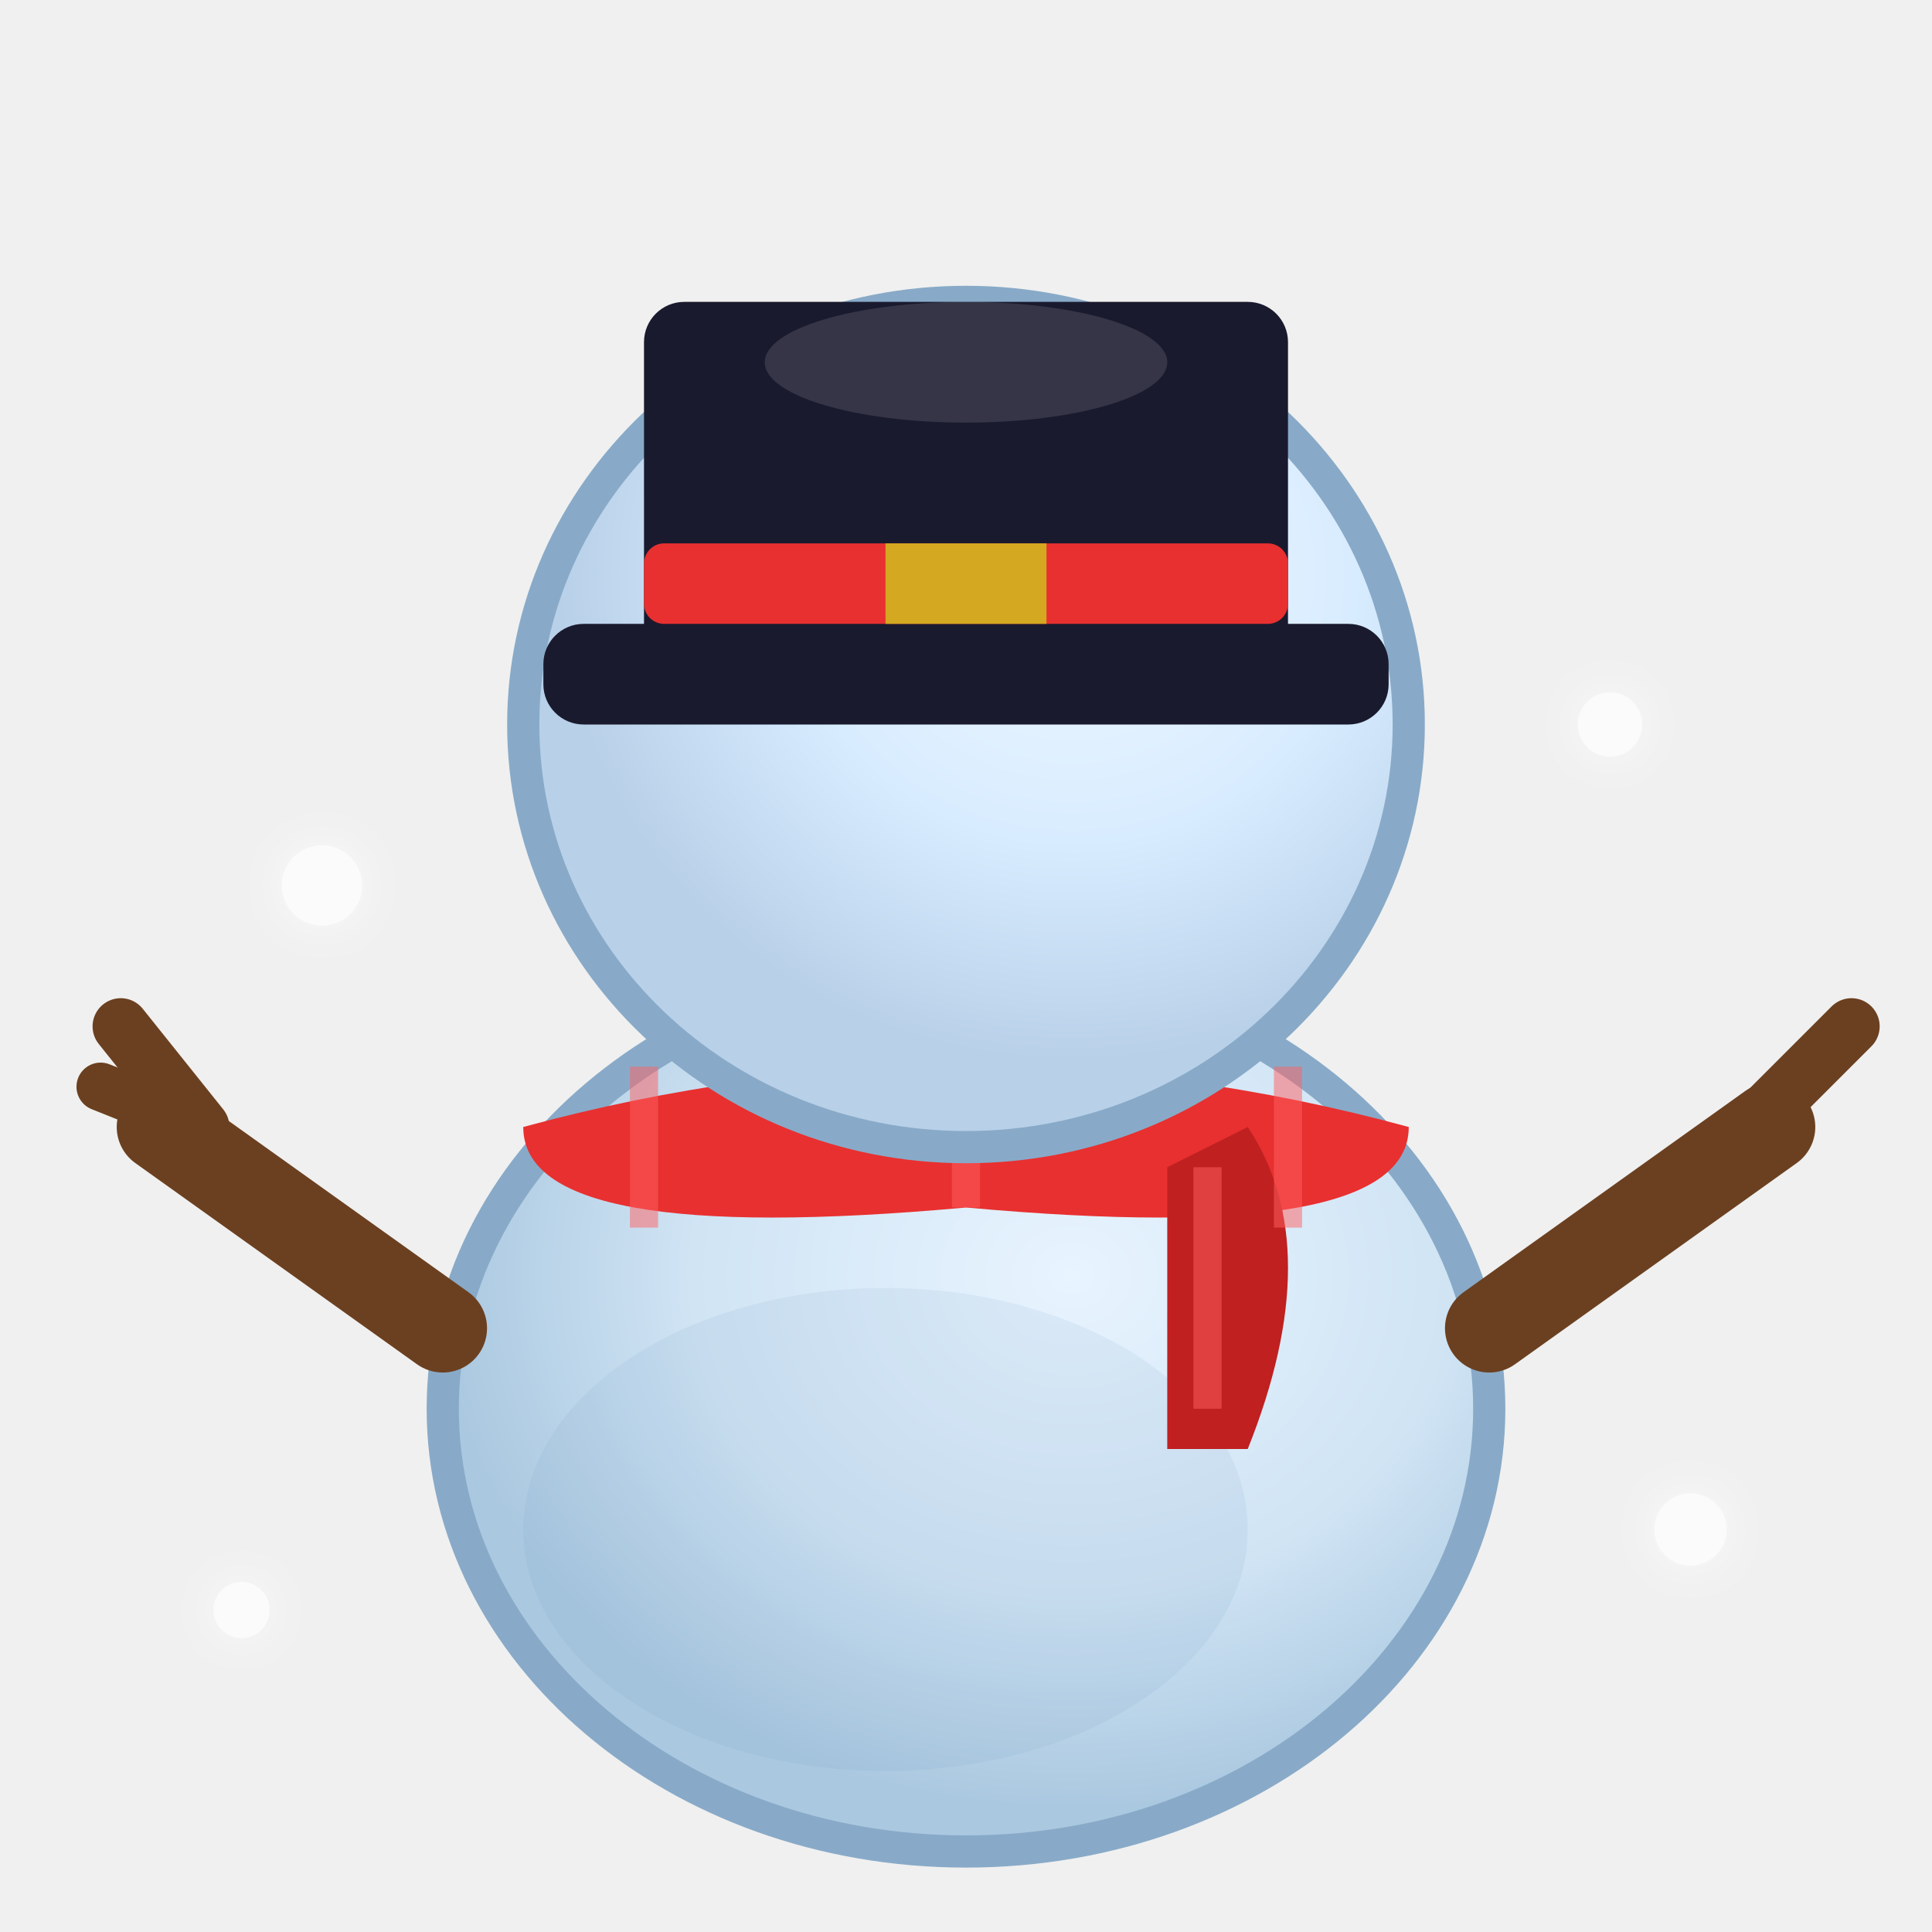
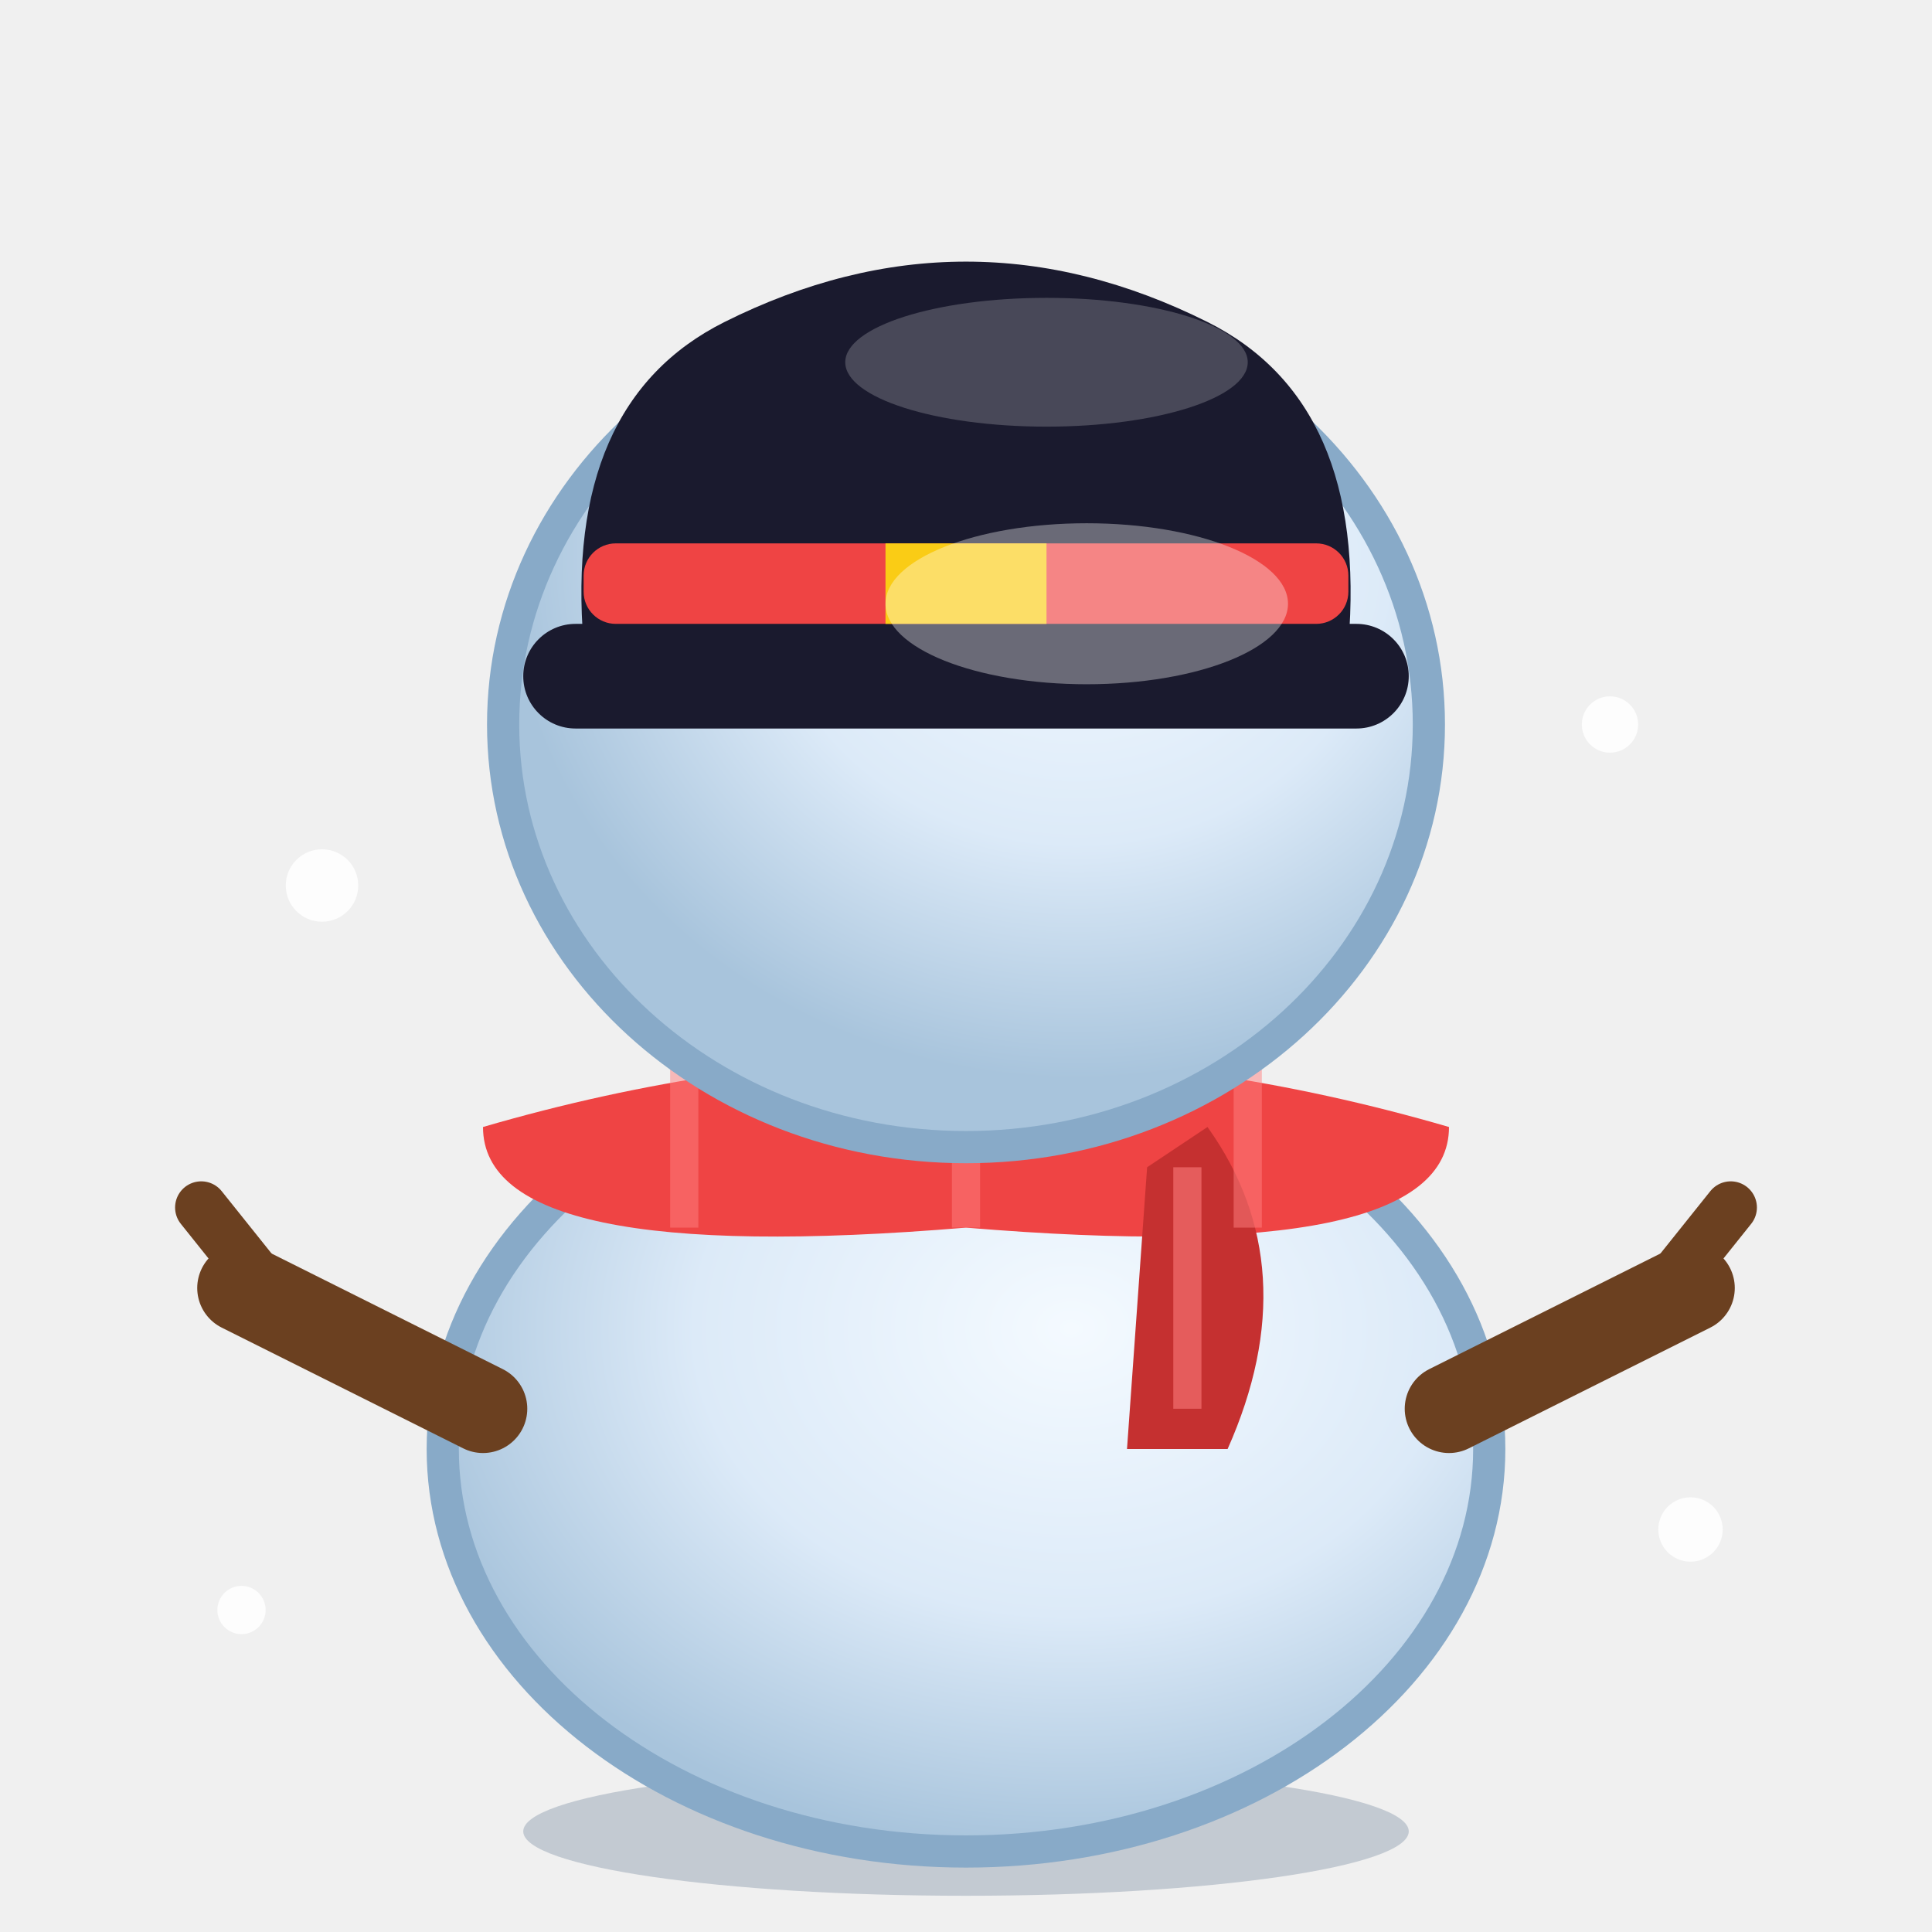
<svg xmlns="http://www.w3.org/2000/svg" viewBox="0 0 48 48" width="48" height="48">
  <defs>
-     <radialGradient id="sb_body" cx="60%" cy="35%" r="60%">
-       <stop offset="0%" stop-color="#e8f4ff" />
-       <stop offset="60%" stop-color="#d0e4f4" />
-       <stop offset="100%" stop-color="#aac8e0" />
+     <radialGradient id="sb_body" cx="60%" cy="35%" r="65%">
+       <stop offset="0%" stop-color="#f4faff" />
+       <stop offset="55%" stop-color="#dceaf8" />
+       <stop offset="100%" stop-color="#a8c4dc" />
    </radialGradient>
-     <radialGradient id="sb_head" cx="62%" cy="32%" r="58%">
-       <stop offset="0%" stop-color="#f0f8ff" />
-       <stop offset="55%" stop-color="#d8ecff" />
-       <stop offset="100%" stop-color="#b8d0e8" />
+     <radialGradient id="sb_head" cx="62%" cy="30%" r="62%">
+       <stop offset="0%" stop-color="#f4faff" />
+       <stop offset="55%" stop-color="#dceaf8" />
+       <stop offset="100%" stop-color="#a8c4dc" />
    </radialGradient>
-     <filter id="sb_glow">
-       <feGaussianBlur stdDeviation="0.6" result="blur" />
-       <feMerge>
-         <feMergeNode in="blur" />
-         <feMergeNode in="SourceGraphic" />
-       </feMerge>
-     </filter>
  </defs>
-   <ellipse cx="24" cy="35" rx="13" ry="11" fill="url(#sb_body)" stroke="#88aac8" stroke-width="0.8" />
-   <ellipse cx="22" cy="38" rx="9" ry="6" fill="rgba(100,140,180,0.10)" />
-   <path d="M13,28 Q24,25 35,28 Q35,31 24,30 Q13,31 13,28 Z" fill="#e83030" />
-   <path d="M31,28 Q33,31 31,36 L29,36 L29,29 Z" fill="#c02020" />
-   <line x1="30" y1="29" x2="30" y2="35" stroke="#ff6060" stroke-width="0.7" opacity="0.5" />
-   <line x1="16" y1="26.5" x2="16" y2="30.5" stroke="#ff6060" stroke-width="0.7" opacity="0.5" />
-   <line x1="24" y1="25.5" x2="24" y2="30" stroke="#ff6060" stroke-width="0.7" opacity="0.5" />
-   <line x1="32" y1="26.5" x2="32" y2="30.5" stroke="#ff6060" stroke-width="0.7" opacity="0.5" />
-   <line x1="11" y1="33" x2="4" y2="28" stroke="#6b4020" stroke-width="2.2" stroke-linecap="round" />
-   <line x1="5" y1="28" x2="3" y2="25.5" stroke="#6b4020" stroke-width="1.4" stroke-linecap="round" />
-   <line x1="5" y1="28" x2="2.5" y2="27" stroke="#6b4020" stroke-width="1.2" stroke-linecap="round" />
-   <line x1="37" y1="33" x2="44" y2="28" stroke="#6b4020" stroke-width="2.2" stroke-linecap="round" />
-   <line x1="43.5" y1="28" x2="46" y2="25.5" stroke="#6b4020" stroke-width="1.4" stroke-linecap="round" />
-   <ellipse cx="24" cy="18" rx="11" ry="10.5" fill="url(#sb_head)" stroke="#88aac8" stroke-width="0.8" />
-   <rect x="16" y="7.5" width="16" height="9" rx="1" fill="#1a1a2e" />
-   <rect x="13.5" y="15.5" width="21" height="2.5" rx="1" fill="#1a1a2e" />
-   <rect x="16" y="13.5" width="16" height="2" rx="0.5" fill="#e83030" />
-   <rect x="22" y="13.5" width="4" height="2" fill="#d4a820" />
-   <ellipse cx="24" cy="9" rx="5" ry="1.5" fill="rgba(255,255,255,0.12)" />
-   <g filter="url(#sb_glow)" opacity="0.7">
-     <circle cx="8" cy="22" r="1" fill="white" />
-     <circle cx="40" cy="18" r="0.8" fill="white" />
-     <circle cx="6" cy="40" r="0.7" fill="white" />
-     <circle cx="42" cy="38" r="0.9" fill="white" />
+   <ellipse cx="24" cy="45.5" rx="11" ry="1.6" fill="rgba(60,90,120,0.25)" />
+   <ellipse cx="24" cy="36" rx="13" ry="10" fill="url(#sb_body)" stroke="#88aac8" stroke-width="0.8" />
+   <path d="M12,28 Q24,24.5 36,28 Q36,31.5 24,30.5 Q12,31.5 12,28 Z" fill="#ef4444" />
+   <path d="M30,28 Q32.5,31.5 30.5,36 L28,36 L28.5,29 Z" fill="#c53030" />
+   <line x1="29.5" y1="29" x2="29.5" y2="35" stroke="#ff8080" stroke-width="0.7" opacity="0.55" />
+   <line x1="17" y1="26" x2="17" y2="30.5" stroke="#ff8080" stroke-width="0.7" opacity="0.5" />
+   <line x1="24" y1="25.4" x2="24" y2="30.5" stroke="#ff8080" stroke-width="0.7" opacity="0.5" />
+   <line x1="31" y1="26" x2="31" y2="30.5" stroke="#ff8080" stroke-width="0.7" opacity="0.5" />
+   <line x1="12" y1="35" x2="6" y2="32" stroke="#6b4020" stroke-width="2.2" stroke-linecap="round" />
+   <line x1="7" y1="32.5" x2="5" y2="30" stroke="#6b4020" stroke-width="1.3" stroke-linecap="round" />
+   <line x1="36" y1="35" x2="42" y2="32" stroke="#6b4020" stroke-width="2.2" stroke-linecap="round" />
+   <line x1="41" y1="32.5" x2="43" y2="30" stroke="#6b4020" stroke-width="1.3" stroke-linecap="round" />
+   <ellipse cx="24" cy="18" rx="11.5" ry="10.5" fill="url(#sb_head)" stroke="#88aac8" stroke-width="0.8" />
+   <path d="M14.5,16 Q14,10 18,8 Q24,5 30,8 Q34,10 33.5,16 Z" fill="#1a1a2e" />
+   <rect x="13" y="15.5" width="22" height="2.6" rx="1.3" fill="#1a1a2e" />
+   <rect x="14.5" y="13.5" width="19" height="2" rx="0.8" fill="#ef4444" />
+   <rect x="22" y="13.5" width="4" height="2" fill="#facc15" />
+   <ellipse cx="26" cy="9" rx="5" ry="1.6" fill="rgba(255,255,255,0.2)" />
+   <ellipse cx="27" cy="15" rx="5" ry="2" fill="rgba(255,255,255,0.35)" />
+   <g opacity="0.85">
+     <circle cx="8" cy="22" r="0.9" fill="#ffffff" />
+     <circle cx="40" cy="18" r="0.7" fill="#ffffff" />
+     <circle cx="6" cy="40" r="0.6" fill="#ffffff" />
+     <circle cx="42" cy="38" r="0.8" fill="#ffffff" />
  </g>
</svg>
